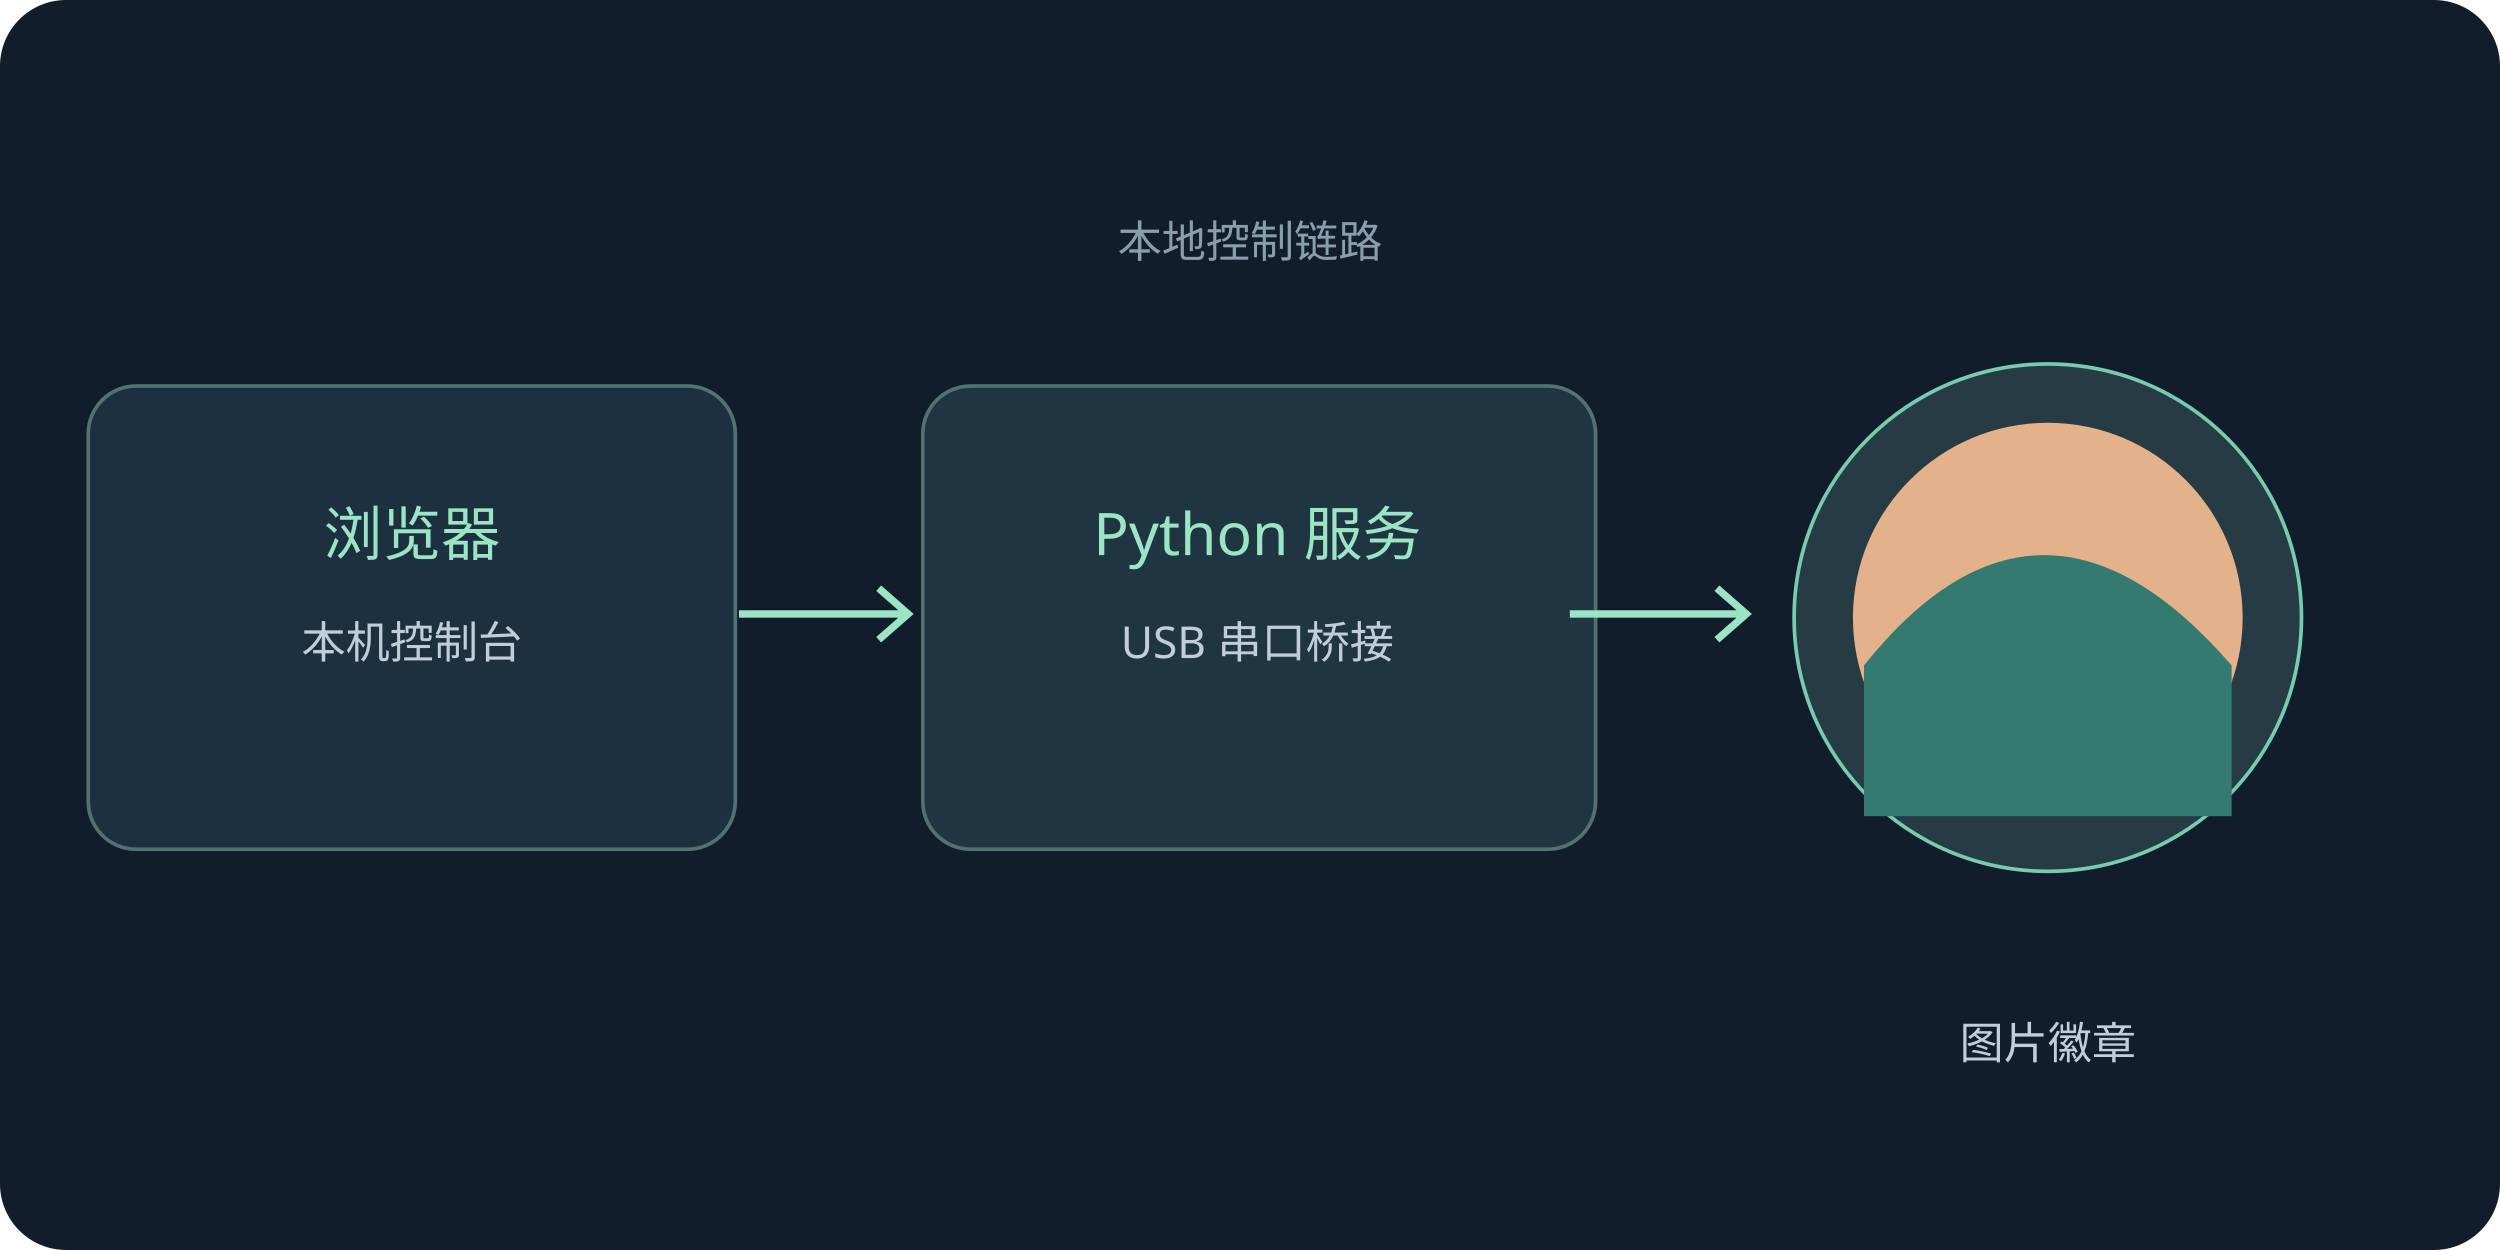
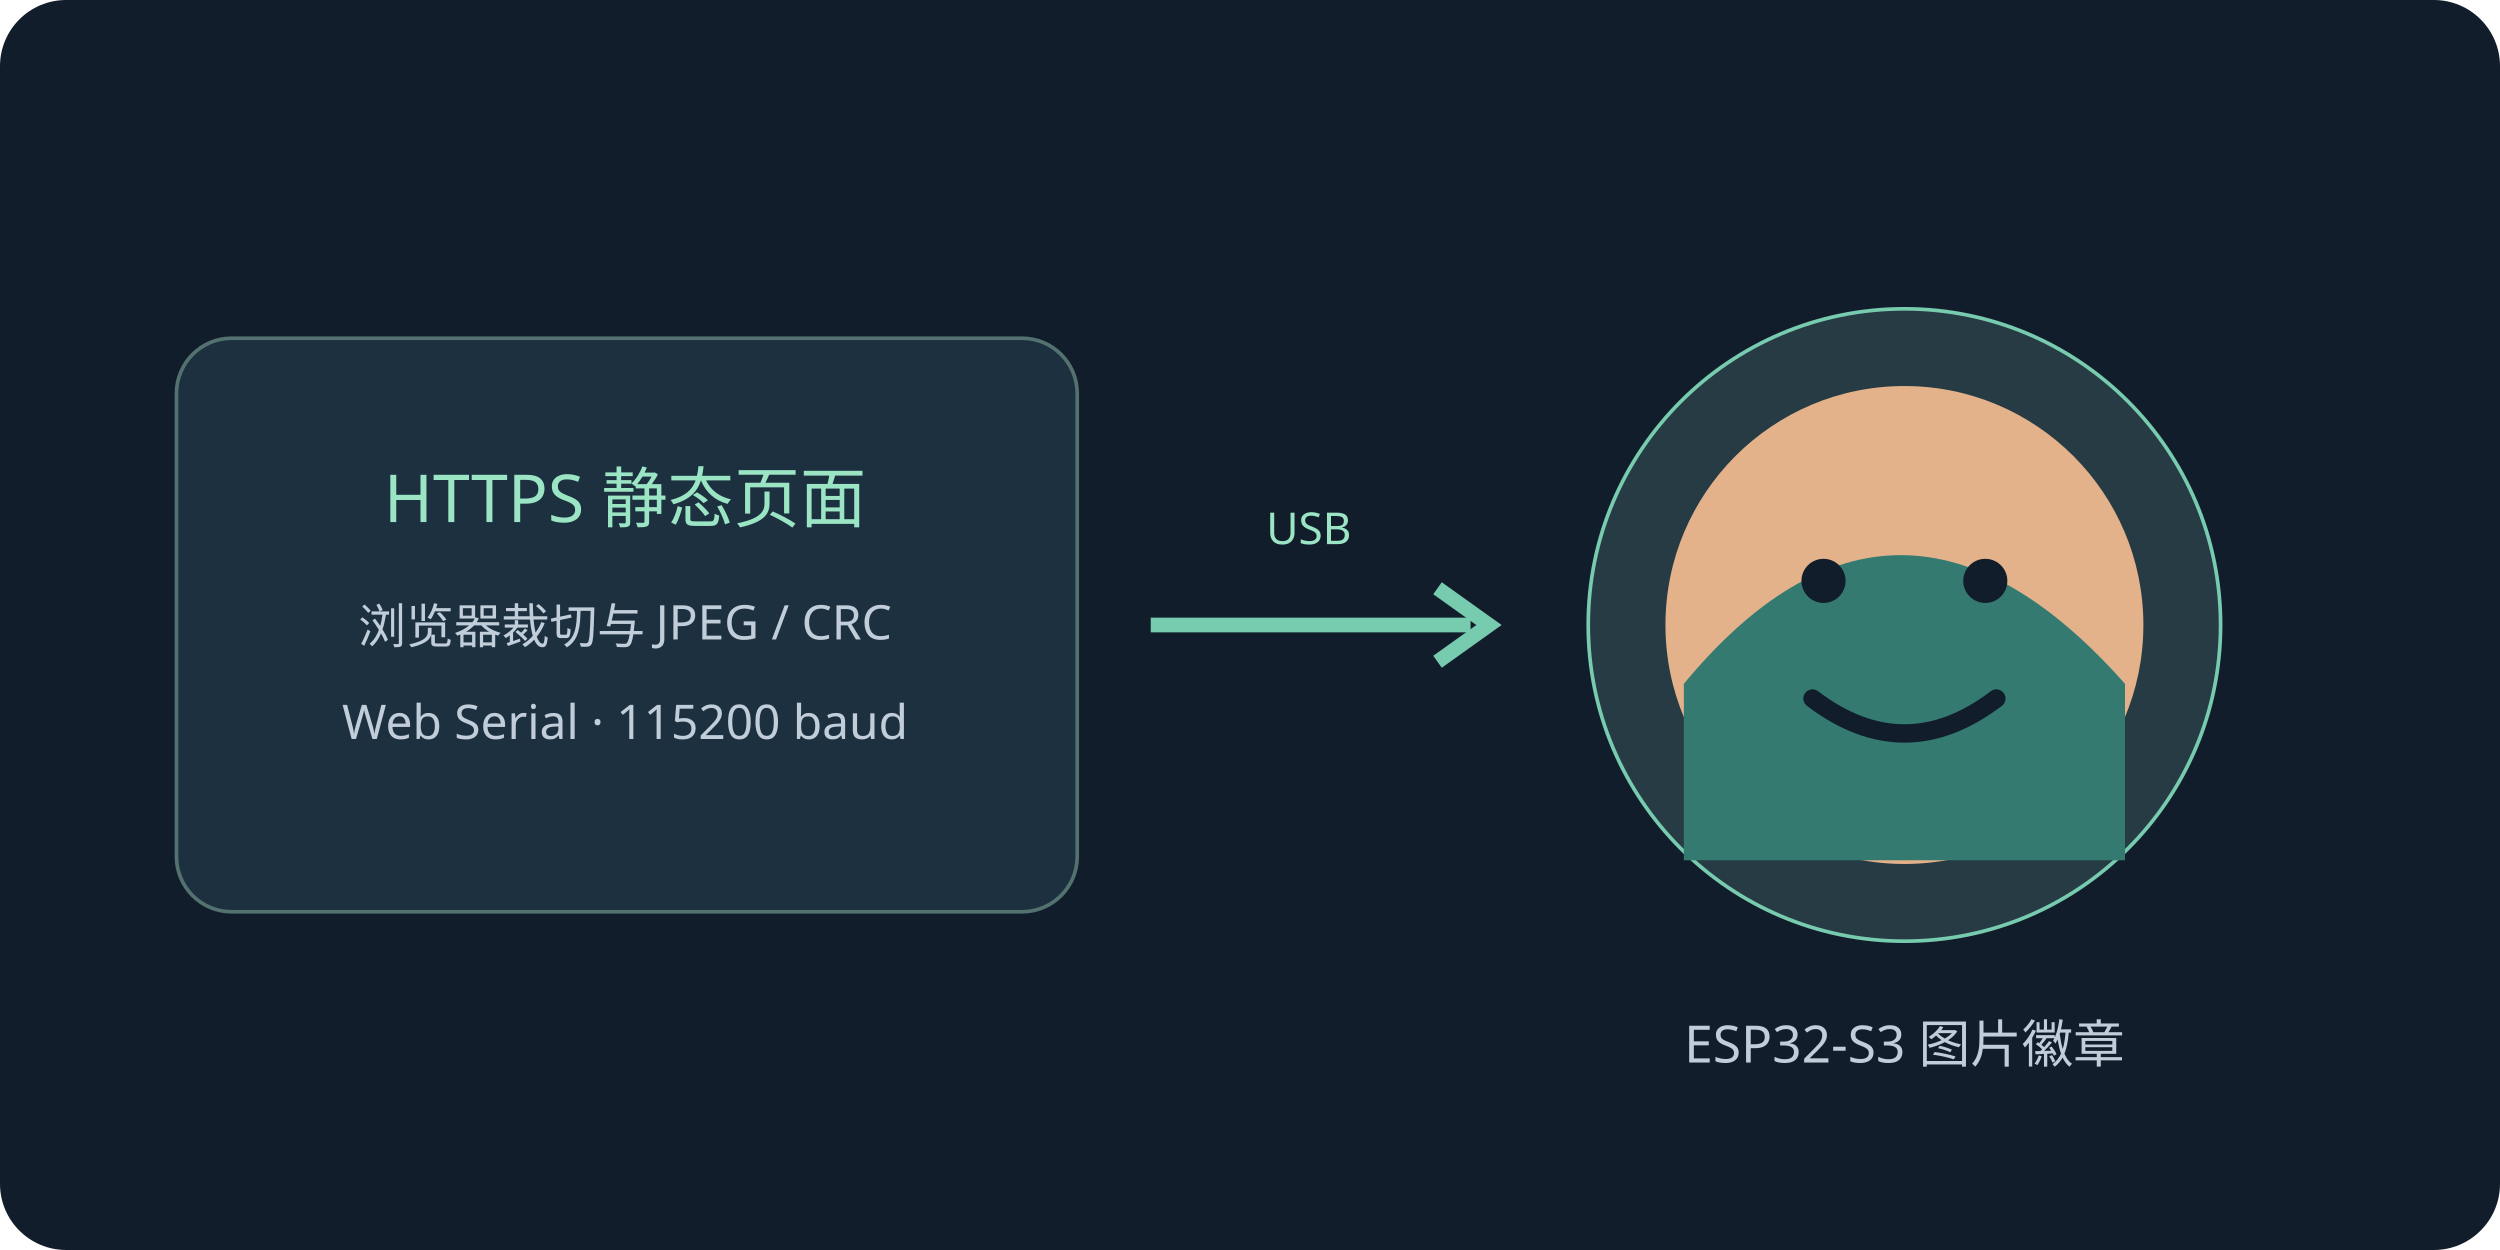
- <svg xmlns="http://www.w3.org/2000/svg" viewBox="0 0 680 340">
+ <svg xmlns="http://www.w3.org/2000/svg" viewBox="0 0 680 340" role="img" aria-labelledby="title desc">
  <rect width="680" height="340" rx="18" fill="#111d2a" />
  <g font-family="sans-serif" text-anchor="middle">
-     <rect x="24" y="105" width="176" height="126" rx="13" fill="#1c3040" stroke="#53716f" />
-     <text x="112" y="151" fill="#9be5c5" font-size="16">浏览器</text>
-     <text x="112" y="179" fill="#c1ceda" font-size="12">本机控制台</text>
-     <rect x="251" y="105" width="183" height="126" rx="13" fill="#203542" stroke="#53716f" />
-     <text x="342" y="151" fill="#9be5c5" font-size="16">Python 服务</text>
-     <text x="342" y="179" fill="#c1ceda" font-size="12">USB 串口桥接</text>
-     <circle cx="557" cy="168" r="69" fill="#263b43" stroke="#77cbae" />
-     <circle cx="557" cy="168" r="53" fill="#e4b28a" />
-     <path d="M507 181q48-60 100 0v41H507" fill="#347a70" />
-     <text x="557" y="288" fill="#c1ceda" font-size="12">图片徽章</text>
+     <rect x="48" y="92" width="245" height="156" rx="15" fill="#1c3040" stroke="#53716f" />
+     <text x="170" y="142" fill="#9be5c5" font-size="18">HTTPS 静态页面</text>
+     <text x="170" y="175" fill="#c1ceda" font-size="13">浏览器裁切与 JPEG / CRC</text>
+     <text x="170" y="201" fill="#c1ceda" font-size="13">Web Serial · 115200 baud</text>
+     <circle cx="518" cy="170" r="86" fill="#263b43" stroke="#77cbae" />
+     <circle cx="518" cy="170" r="65" fill="#e4b28a" />
+     <path d="M458 186q58-70 120 0v48H458" fill="#347a70" />
+     <circle cx="496" cy="158" r="6" fill="#111d2a" />
+     <circle cx="540" cy="158" r="6" fill="#111d2a" />
+     <path d="M493 190q25 19 50 0" fill="none" stroke="#111d2a" stroke-width="5" stroke-linecap="round" />
+     <text x="518" y="289" fill="#c1ceda" font-size="14">ESP32-S3 图片徽章</text>
+     <path d="M313 170h87" stroke="#77cbae" stroke-width="4" />
+     <path d="m391 160 14 10-14 10" fill="none" stroke="#77cbae" stroke-width="4" />
+     <text x="356" y="148" fill="#9be5c5" font-size="12">USB</text>
  </g>
-   <path d="M201 167h45m-7-7 8 7-8 7m188-7h47m-7-7 8 7-8 7" fill="none" stroke="#9be5c5" stroke-width="2" />
-   <text x="340" y="70" text-anchor="middle" fill="#899daf" font-family="sans-serif" font-size="12">本地控制链路</text>
</svg>
